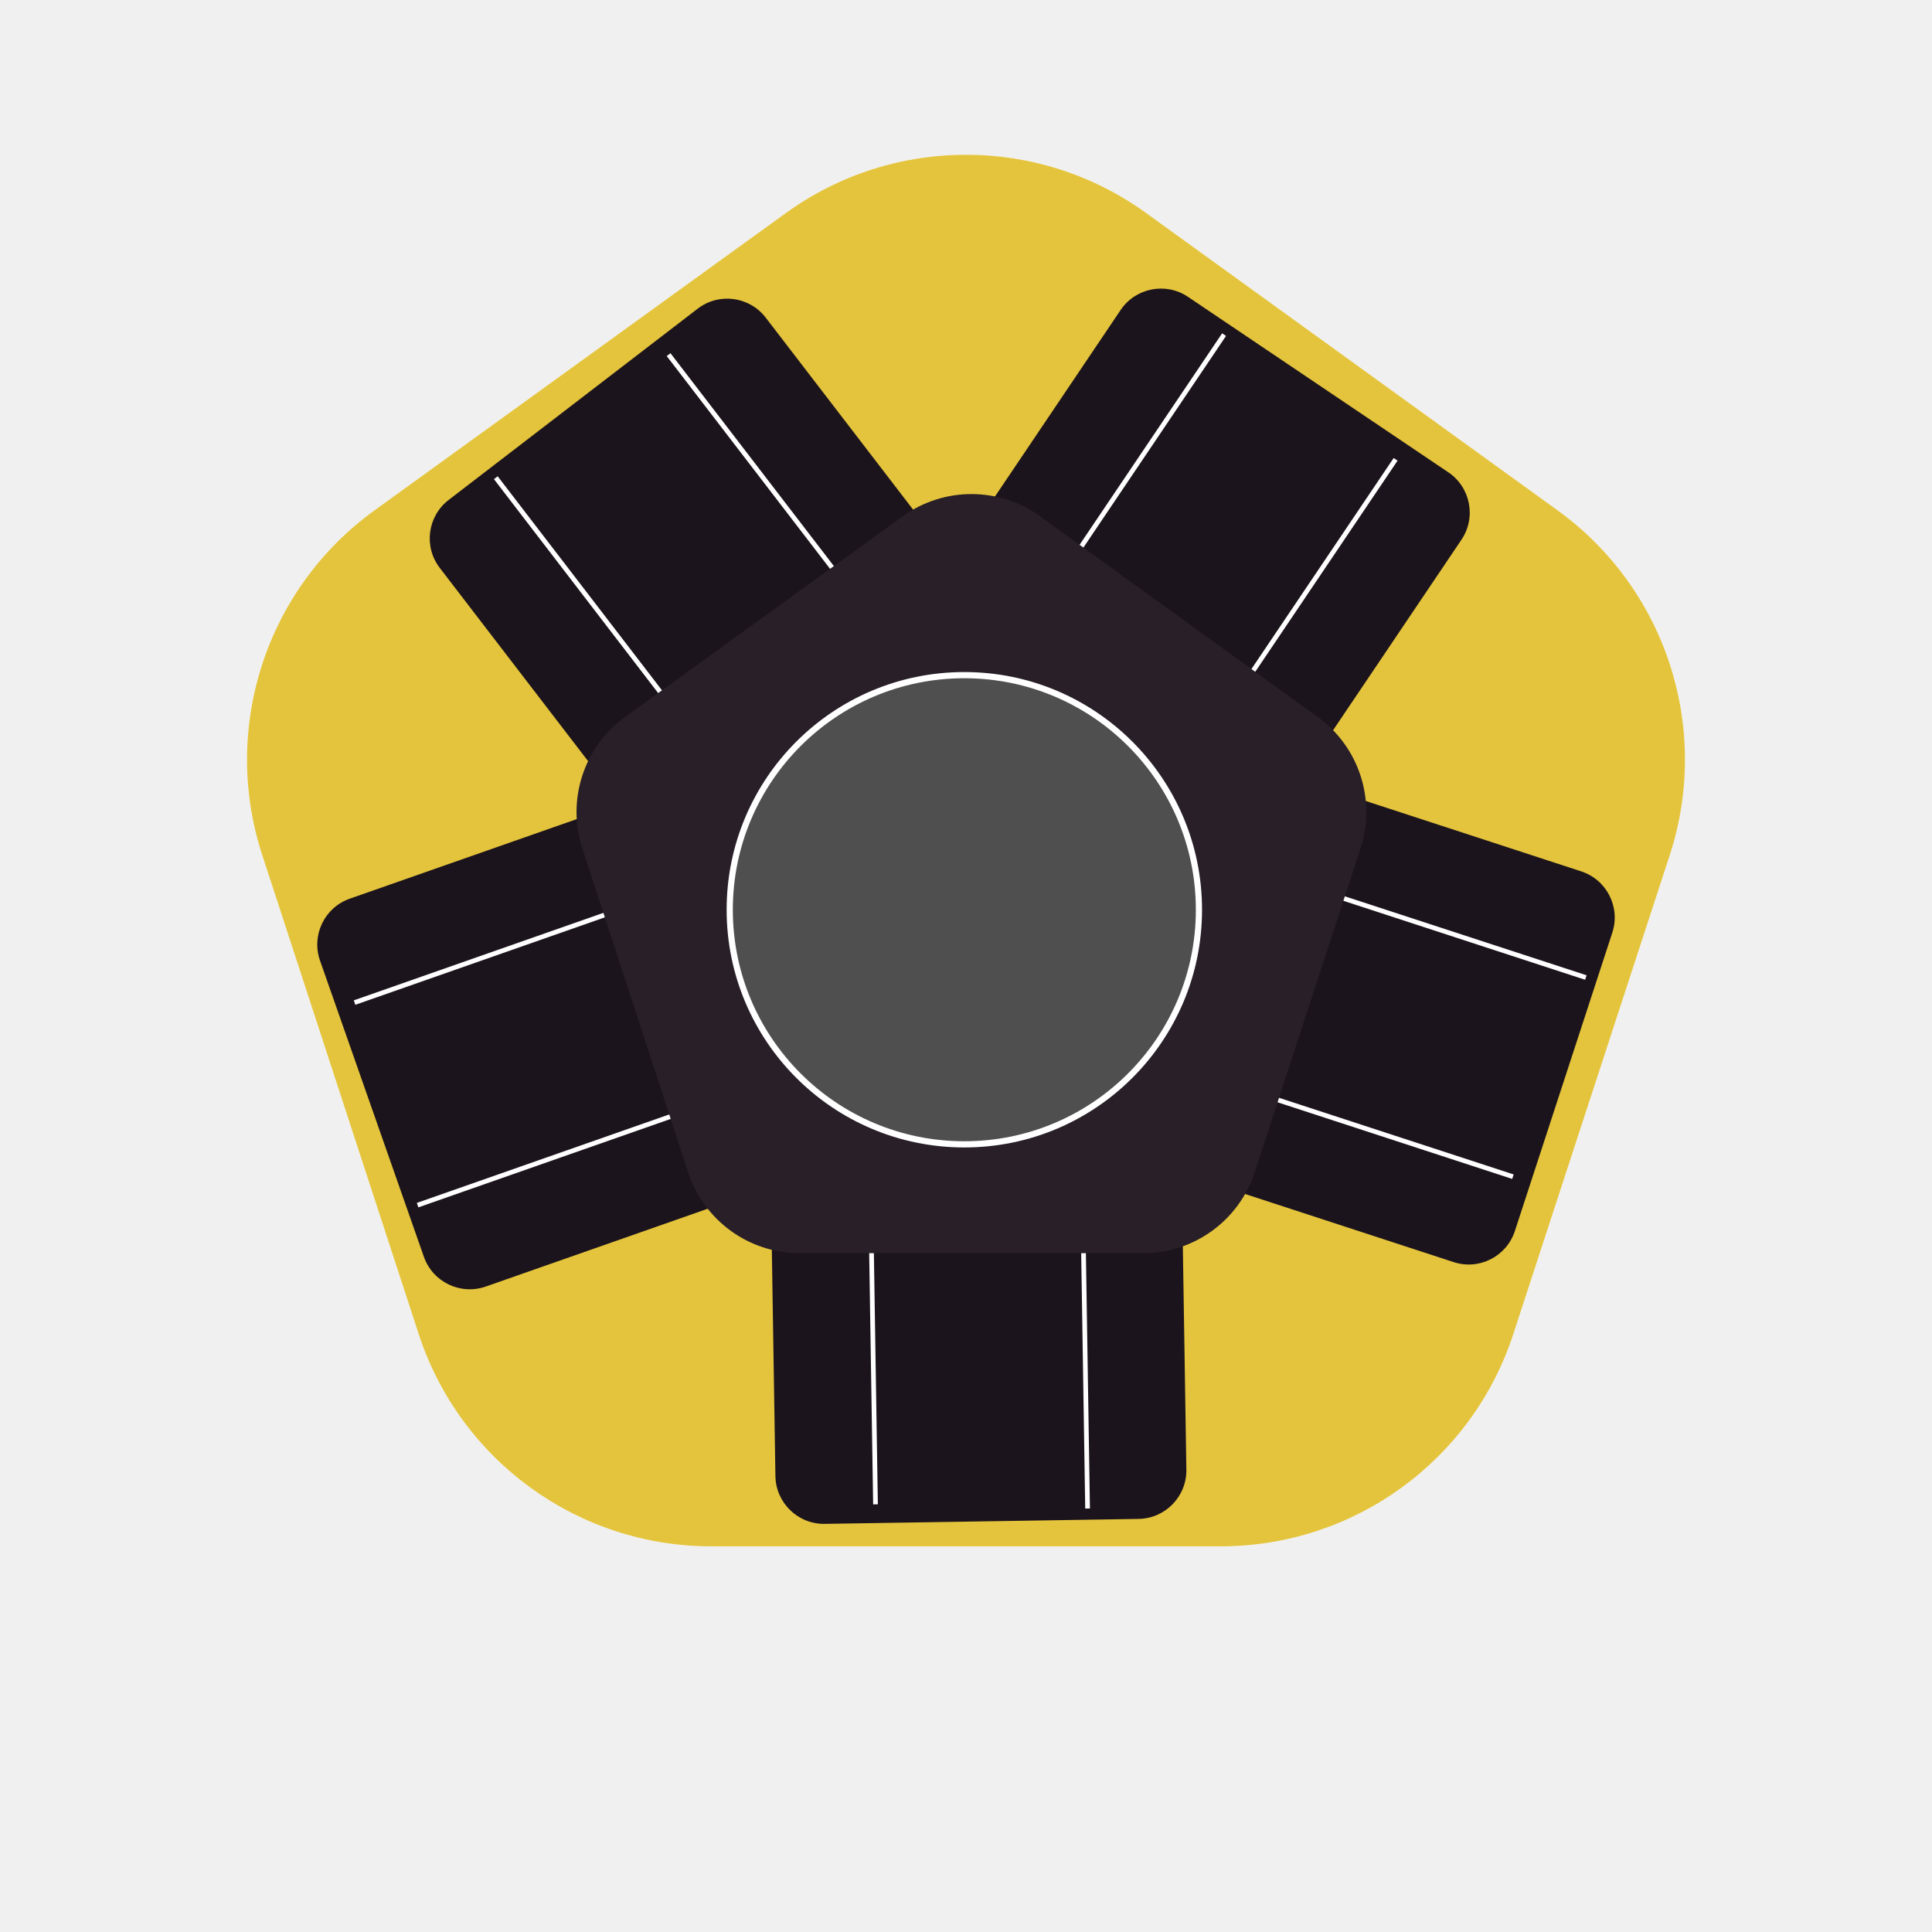
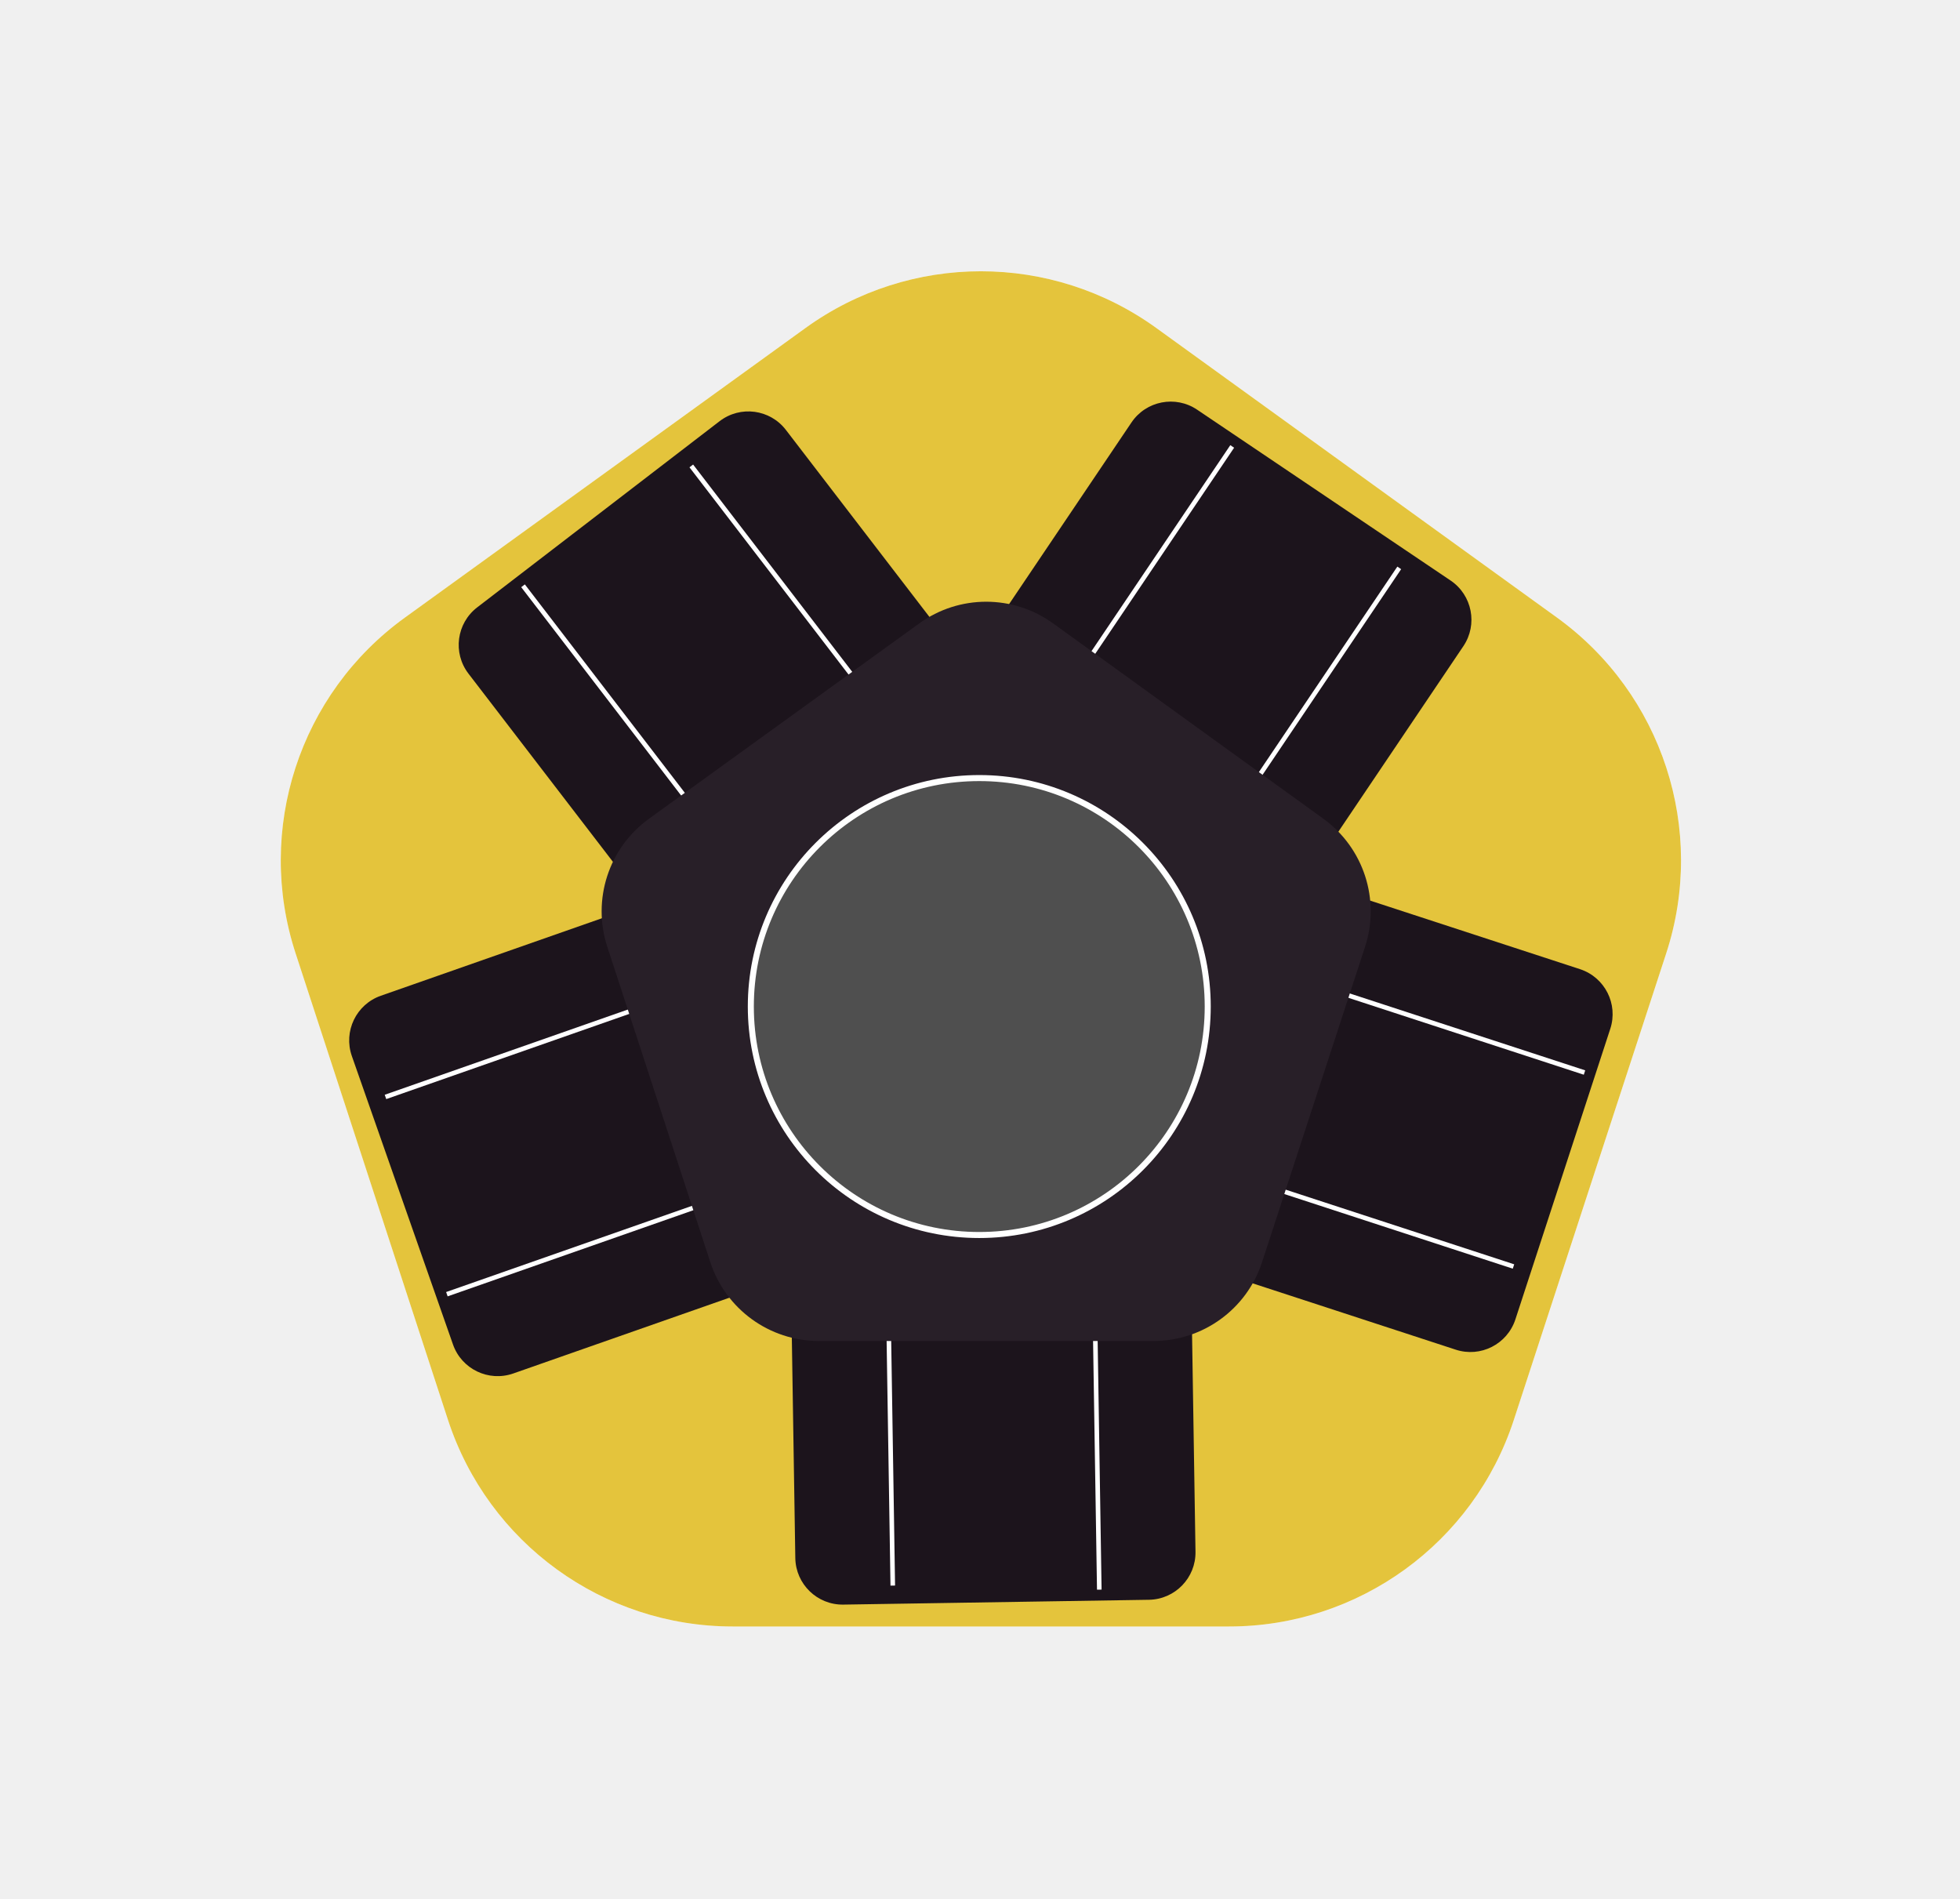
- <svg xmlns="http://www.w3.org/2000/svg" version="1.1" width="32px" height="32px" x="0px" y="0px" viewBox="-23.038 -25 278.375 312.113" style="enable-background:new -23.038 -25 278.375 312.113;" xml:space="preserve">
+ <svg xmlns="http://www.w3.org/2000/svg" version="1.1" width="32px" height="31px" x="0px" y="0px" viewBox="-46.4 -45 324.8 315" style="enable-background:new -46.4 -45 324.8 315;" xml:space="preserve">
  <style type="text/css">
        .st0 {
            fill: #FFFFFF;
            animation: pulse 1.5s infinite;
            transform-origin: 50% 50%;
        }
        @keyframes pulse {
            0% {
                transform: scale(0.9);
                opacity: 1;
            }
            70% {
                transform: scale(1.4);
                opacity: 0;
            }
            100% {
                transform: scale(0.9);
                opacity: 0;
            }
        }
        .st1 { fill: #E4C43C; }
        .st2 { fill: #1C141C; }
        .st3 { fill: #FFFFFF; }
        .st4 { fill: #281F28; }
        .st5 { fill: #4F4F4F; stroke: #FFFFFF; stroke-miterlimit: 10; }
    </style>
  <g id="Layer_2">
    <path class="st0" d="M87.04,9.42L20.59,57.45C3.08,70.1-4.25,92.62,2.46,113.15l25.28,77.39c6.68,20.44,25.74,34.27,47.24,34.27   h82.34c21.5,0,40.57-13.83,47.24-34.27l25.28-77.39c6.71-20.54-0.62-43.05-18.13-55.71L145.26,9.42   C127.88-3.14,104.41-3.14,87.04,9.42z" />
    <path class="st1" d="M87.04,9.42L20.59,57.45C3.08,70.1-4.25,92.62,2.46,113.15l25.28,77.39c6.68,20.44,25.74,34.27,47.24,34.27   h82.34c21.5,0,40.57-13.83,47.24-34.27l25.28-77.39c6.71-20.54-0.62-43.05-18.13-55.71L145.26,9.42   C127.88-3.14,104.41-3.14,87.04,9.42z" />
  </g>
  <g id="Layer_3">
</g>
  <g id="Layer_4">
    <g>
      <g>
        <path class="st2" d="M123.96,91.52l-40.22,30.87c-3.44,2.64-8.36,1.99-11-1.45l-41.6-54.19c-2.64-3.44-1.99-8.36,1.45-11     L72.8,24.87c3.44-2.64,8.36-1.99,11,1.45l41.6,54.19C128.04,83.95,127.4,88.88,123.96,91.52z" />
        <rect x="67.42" y="42.8" transform="matrix(0.7932 -0.6089 0.6089 0.7932 -39.6498 59.5085)" class="st3" width="0.76" height="90.67" />
        <rect x="95.33" y="22.92" transform="matrix(0.7932 -0.6089 0.6089 0.7932 -21.7694 72.388)" class="st3" width="0.76" height="90.67" />
      </g>
      <g>
        <path class="st2" d="M147.12,120.97l-42.05-28.34c-3.59-2.42-4.54-7.3-2.12-10.89l38.18-56.66c2.42-3.59,7.3-4.54,10.89-2.12     l42.05,28.34c3.59,2.42,4.54,7.3,2.12,10.89l-38.18,56.66C155.59,122.44,150.71,123.39,147.12,120.97z" />
        <rect x="132.12" y="21.31" transform="matrix(0.8293 0.5589 -0.5589 0.8293 59.8693 -62.6675)" class="st3" width="0.76" height="90.67" />
        <rect x="159.83" y="41.46" transform="matrix(0.8293 0.5589 -0.5589 0.8293 75.8615 -74.7191)" class="st3" width="0.76" height="90.67" />
      </g>
      <g>
        <path class="st2" d="M124.96,147.78l15.74-48.2c1.35-4.12,5.78-6.37,9.9-5.02l64.94,21.21c4.12,1.35,6.37,5.78,5.02,9.9     l-15.74,48.2c-1.35,4.12-5.78,6.37-9.9,5.02l-64.94-21.21C125.86,156.33,123.61,151.9,124.96,147.78z" />
        <rect x="172.83" y="73.51" transform="matrix(-0.3105 0.9506 -0.9506 -0.3105 339.946 -8.9102)" class="st3" width="0.76" height="90.67" />
        <rect x="161.04" y="105.68" transform="matrix(-0.3105 0.9506 -0.9506 -0.3105 355.0853 44.4607)" class="st3" width="0.76" height="90.67" />
      </g>
      <g>
        <path class="st2" d="M92,137.18l50.7-0.8c4.33-0.07,7.9,3.39,7.97,7.72l1.08,68.31c0.07,4.33-3.39,7.9-7.72,7.97l-50.7,0.8     c-4.33,0.07-7.9-3.39-7.97-7.72l-1.08-68.31C84.21,140.82,87.67,137.25,92,137.18z" />
        <rect x="134.69" y="128.05" transform="matrix(-0.9999 0.0158 -0.0158 -0.9999 272.8699 344.6028)" class="st3" width="0.76" height="90.67" />
        <rect x="100.43" y="127.38" transform="matrix(-0.9999 0.0158 -0.0158 -0.9999 204.3419 343.7997)" class="st3" width="0.76" height="90.67" />
      </g>
      <g>
        <path class="st2" d="M91.07,102.39l16.78,47.85c1.43,4.09-0.72,8.57-4.81,10l-64.47,22.6c-4.09,1.43-8.57-0.72-10-4.81     l-16.78-47.85c-1.43-4.09,0.72-8.57,4.81-10l64.47-22.6C85.16,96.15,89.64,98.3,91.07,102.39z" />
        <rect x="69.95" y="109.36" transform="matrix(-0.3308 -0.9437 0.9437 -0.3308 -52.3817 272.2355)" class="st3" width="0.76" height="90.67" />
        <rect x="59.77" y="76.64" transform="matrix(-0.3308 -0.9437 0.9437 -0.3308 -35.0572 219.0813)" class="st3" width="0.76" height="90.67" />
      </g>
      <path class="st4" d="M105.93,58.41L61.08,90.82c-6.68,4.83-9.47,13.41-6.91,21.24l17.09,52.32c2.55,7.79,9.81,13.07,18.01,13.07    h55.51c8.2,0,15.47-5.27,18.01-13.07l17.09-52.32c2.56-7.83-0.24-16.41-6.91-21.24l-44.84-32.41    C121.5,53.62,112.55,53.62,105.93,58.41z" />
      <circle class="st5" cx="115.88" cy="121.97" r="37.9" />
    </g>
  </g>
</svg>
